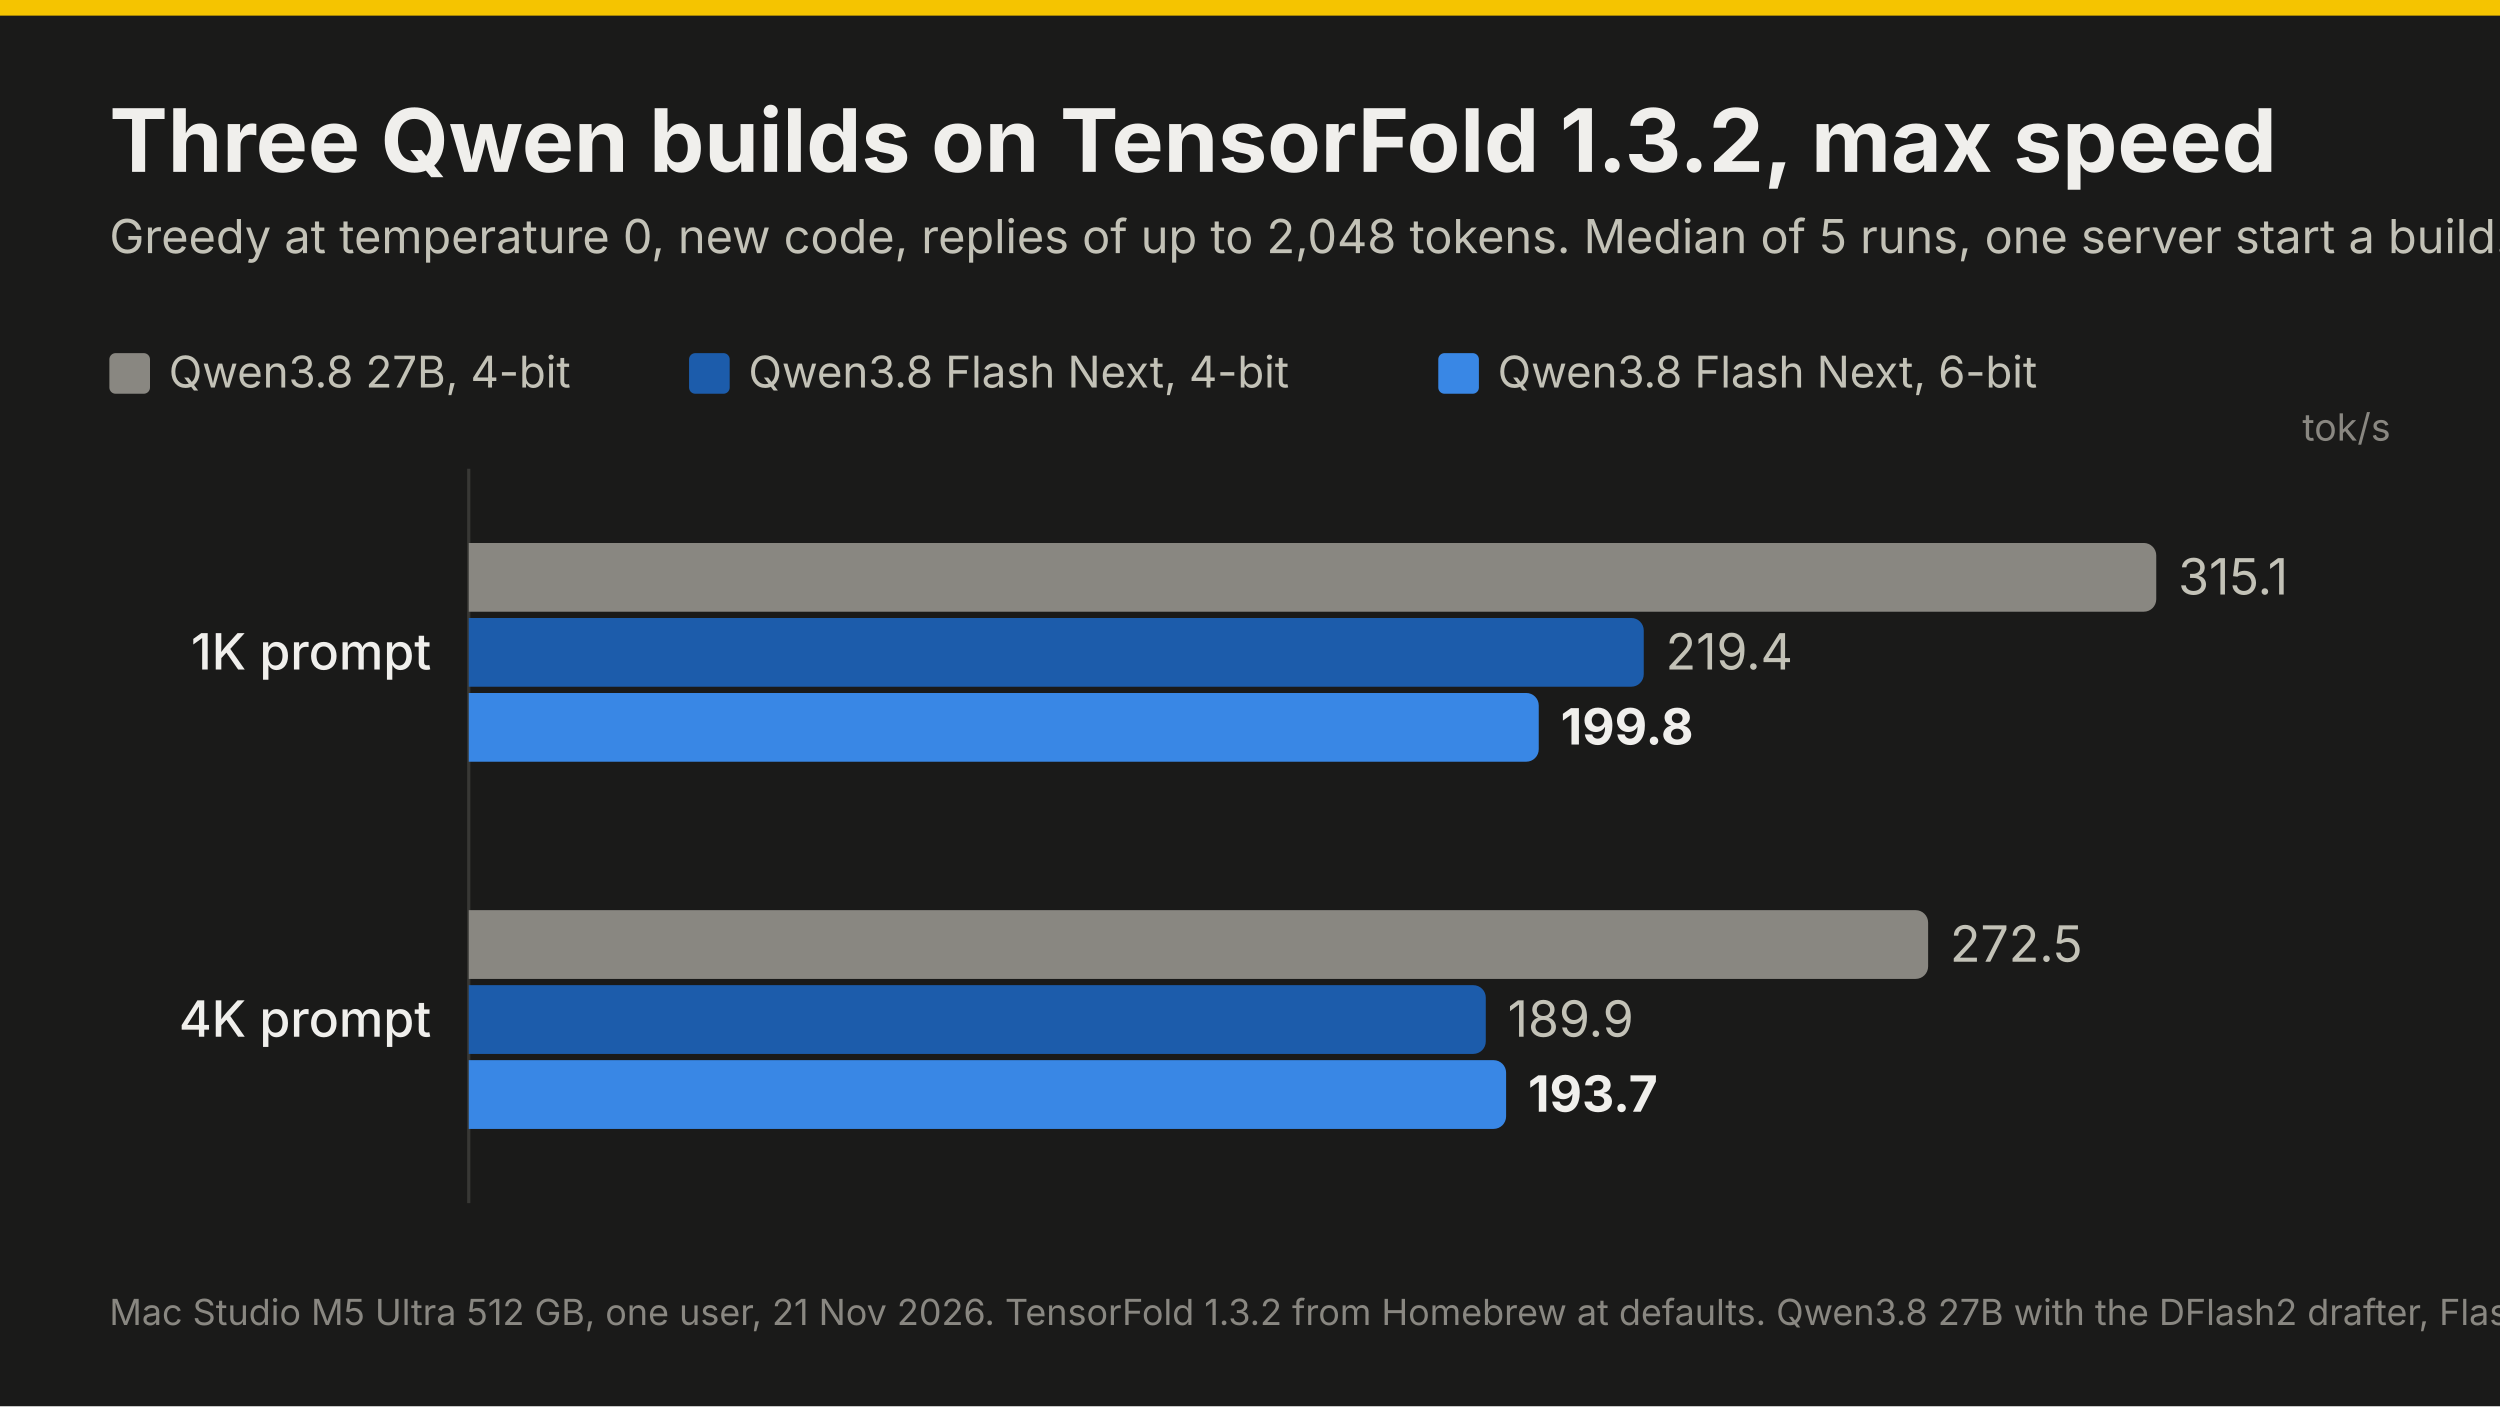
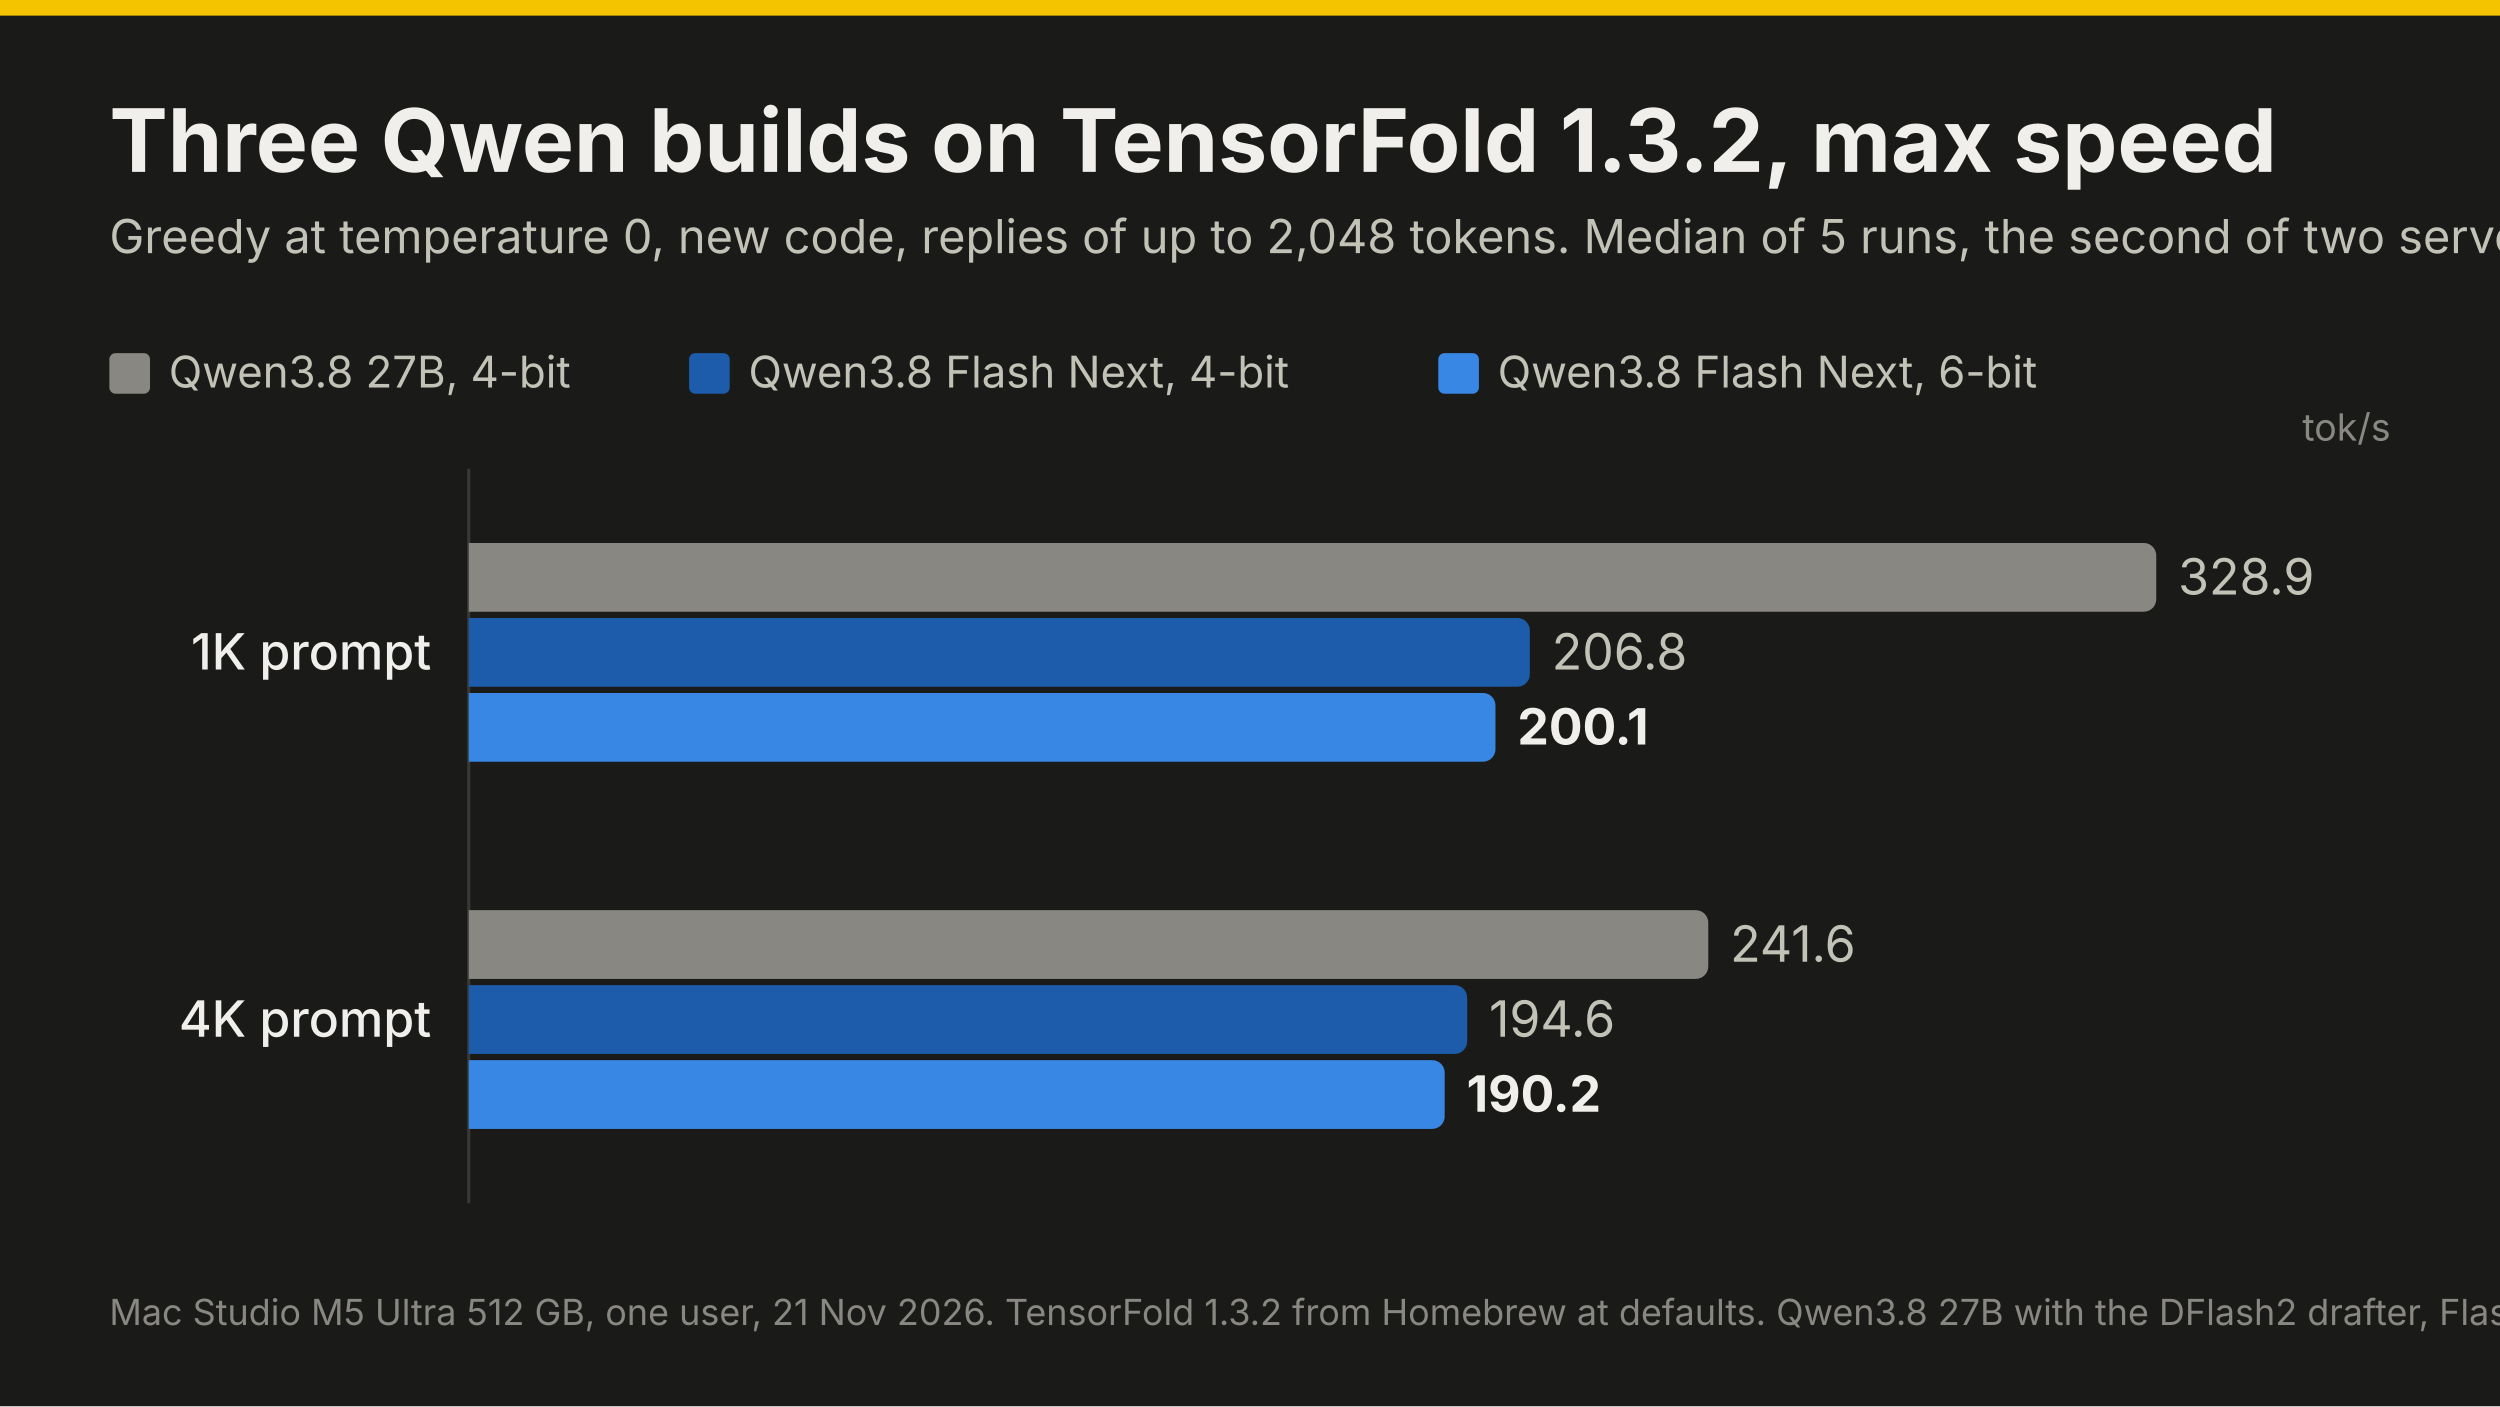
<svg xmlns="http://www.w3.org/2000/svg" viewBox="0 0 1600 900" width="1600" height="900" font-family="system-ui, -apple-system, &quot;Segoe UI&quot;, sans-serif">
  <rect width="1600" height="900" fill="#1a1a19" />
  <rect width="1600" height="10" fill="#f5c400" />
  <text x="70.0" y="110.0" font-size="56" font-weight="650" fill="#f0efec" text-anchor="start">Three Qwen builds on TensorFold 1.3.2, max speed</text>
-   <text x="70.0" y="162.0" font-size="30" font-weight="400" fill="#c3c2b7" text-anchor="start">Greedy at temperature 0, new code, replies of up to 2,048 tokens. Median of 5 runs, one server start a build.</text>
+   <text x="70.0" y="162.0" font-size="30" font-weight="400" fill="#c3c2b7" text-anchor="start">Greedy at temperature 0, new code, replies of up to 2,048 tokens. Median of 5 runs, the second of two server starts.</text>
  <rect x="70.0" y="226" width="26" height="26" rx="4" fill="#898781" />
  <text x="108.0" y="248.0" font-size="28" font-weight="400" fill="#c3c2b7" text-anchor="start">Qwen3.8 27B, 4-bit</text>
  <rect x="441.0" y="226" width="26" height="26" rx="4" fill="#1c5cab" />
  <text x="479.0" y="248.0" font-size="28" font-weight="400" fill="#c3c2b7" text-anchor="start">Qwen3.8 Flash Next, 4-bit</text>
  <rect x="920.5" y="226" width="26" height="26" rx="4" fill="#3987e5" />
  <text x="958.5" y="248.0" font-size="28" font-weight="400" fill="#c3c2b7" text-anchor="start">Qwen3.8 Flash Next, 6-bit</text>
  <line x1="300" y1="300" x2="300" y2="770" stroke="#383835" stroke-width="2" />
  <text x="276.0" y="428.5" font-size="32" font-weight="500" fill="#f0efec" text-anchor="end">1K prompt</text>
  <path d="M300.0,347.5 h1072.0 a8.0,8.0 0 0 1 8.0,8.0 v28.0 a8.0,8.0 0 0 1 -8.0,8.0 h-1072.0 z" fill="#898781" />
-   <text x="1394.0" y="380.5" font-size="32" font-weight="400" fill="#c3c2b7" text-anchor="start">315.1</text>
-   <path d="M300.0,395.5 h744.0 a8.0,8.0 0 0 1 8.0,8.0 v28.0 a8.0,8.0 0 0 1 -8.0,8.0 h-744.0 z" fill="#1c5cab" />
-   <text x="1066.0" y="428.5" font-size="32" font-weight="400" fill="#c3c2b7" text-anchor="start">219.4</text>
-   <path d="M300.0,443.5 h676.8 a8.0,8.0 0 0 1 8.0,8.0 v28.0 a8.0,8.0 0 0 1 -8.0,8.0 h-676.8 z" fill="#3987e5" />
-   <text x="998.8" y="476.5" font-size="32" font-weight="650" fill="#f0efec" text-anchor="start">199.8</text>
+   <text x="1394.0" y="380.5" font-size="32" font-weight="400" fill="#c3c2b7" text-anchor="start">328.9</text>
+   <path d="M300.0,395.5 h671.1 a8.0,8.0 0 0 1 8.0,8.0 v28.0 a8.0,8.0 0 0 1 -8.0,8.0 h-671.1 z" fill="#1c5cab" />
+   <text x="993.1" y="428.5" font-size="32" font-weight="400" fill="#c3c2b7" text-anchor="start">206.8</text>
+   <path d="M300.0,443.5 h649.1 a8.0,8.0 0 0 1 8.0,8.0 v28.0 a8.0,8.0 0 0 1 -8.0,8.0 h-649.1 z" fill="#3987e5" />
+   <text x="971.1" y="476.5" font-size="32" font-weight="650" fill="#f0efec" text-anchor="start">200.1</text>
  <text x="276.0" y="663.5" font-size="32" font-weight="500" fill="#f0efec" text-anchor="end">4K prompt</text>
-   <path d="M300.0,582.5 h926.0 a8.0,8.0 0 0 1 8.0,8.0 v28.0 a8.0,8.0 0 0 1 -8.0,8.0 h-926.0 z" fill="#898781" />
-   <text x="1248.0" y="615.5" font-size="32" font-weight="400" fill="#c3c2b7" text-anchor="start">272.5</text>
-   <path d="M300.0,630.5 h642.9 a8.0,8.0 0 0 1 8.0,8.0 v28.0 a8.0,8.0 0 0 1 -8.0,8.0 h-642.9 z" fill="#1c5cab" />
-   <text x="964.9" y="663.5" font-size="32" font-weight="400" fill="#c3c2b7" text-anchor="start">189.9</text>
-   <path d="M300.0,678.5 h655.9 a8.0,8.0 0 0 1 8.0,8.0 v28.0 a8.0,8.0 0 0 1 -8.0,8.0 h-655.9 z" fill="#3987e5" />
-   <text x="977.9" y="711.5" font-size="32" font-weight="650" fill="#f0efec" text-anchor="start">193.7</text>
+   <path d="M300.0,582.5 h785.3 a8.0,8.0 0 0 1 8.0,8.0 v28.0 a8.0,8.0 0 0 1 -8.0,8.0 h-785.3 z" fill="#898781" />
+   <text x="1107.3" y="615.5" font-size="32" font-weight="400" fill="#c3c2b7" text-anchor="start">241.6</text>
+   <path d="M300.0,630.5 h631.0 a8.0,8.0 0 0 1 8.0,8.0 v28.0 a8.0,8.0 0 0 1 -8.0,8.0 h-631.0 z" fill="#1c5cab" />
+   <text x="953.0" y="663.5" font-size="32" font-weight="400" fill="#c3c2b7" text-anchor="start">194.6</text>
+   <path d="M300.0,678.5 h616.6 a8.0,8.0 0 0 1 8.0,8.0 v28.0 a8.0,8.0 0 0 1 -8.0,8.0 h-616.6 z" fill="#3987e5" />
+   <text x="938.6" y="711.5" font-size="32" font-weight="650" fill="#f0efec" text-anchor="start">190.2</text>
  <text x="1530.0" y="282.0" font-size="24" font-weight="400" fill="#898781" text-anchor="end">tok/s</text>
  <text x="70.0" y="848.0" font-size="23" font-weight="400" fill="#898781" text-anchor="start">Mac Studio M5 Ultra 512 GB, one user, 21 Nov 2026. TensorFold 1.3.2 from Homebrew at defaults. Qwen3.8 27B with the DFlash2 drafter, Flash Next with its MTP head.</text>
</svg>
